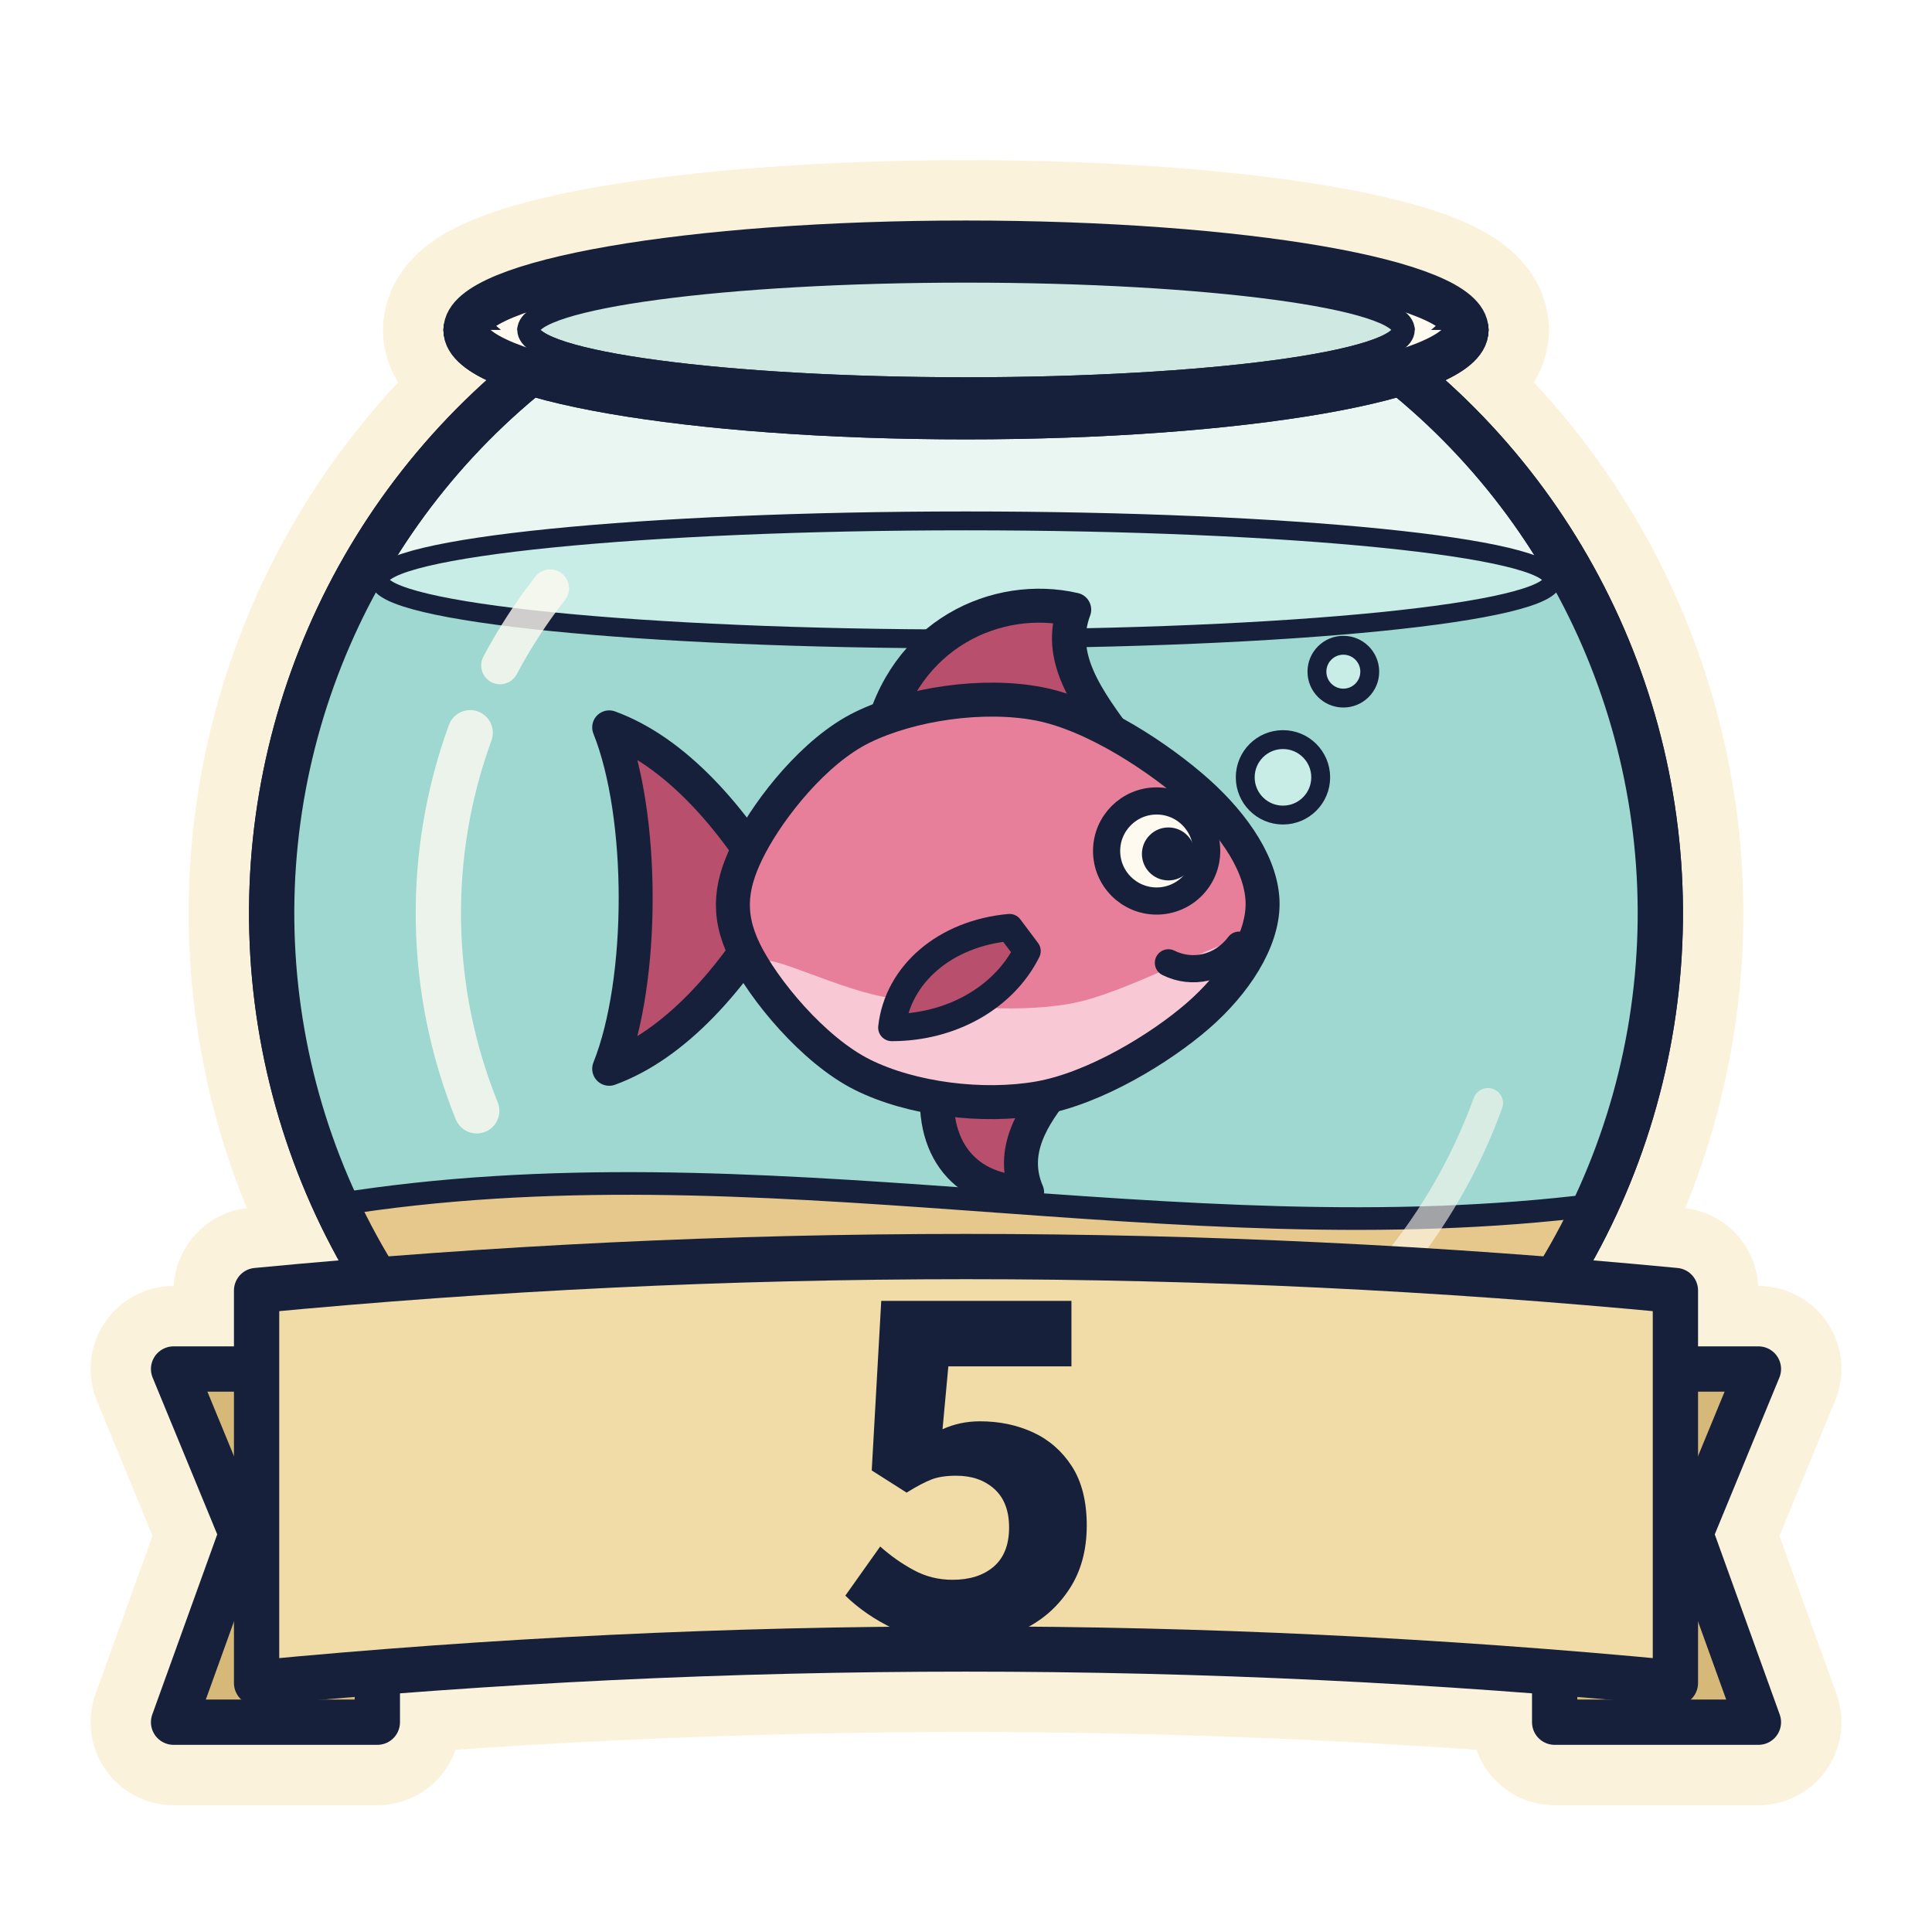
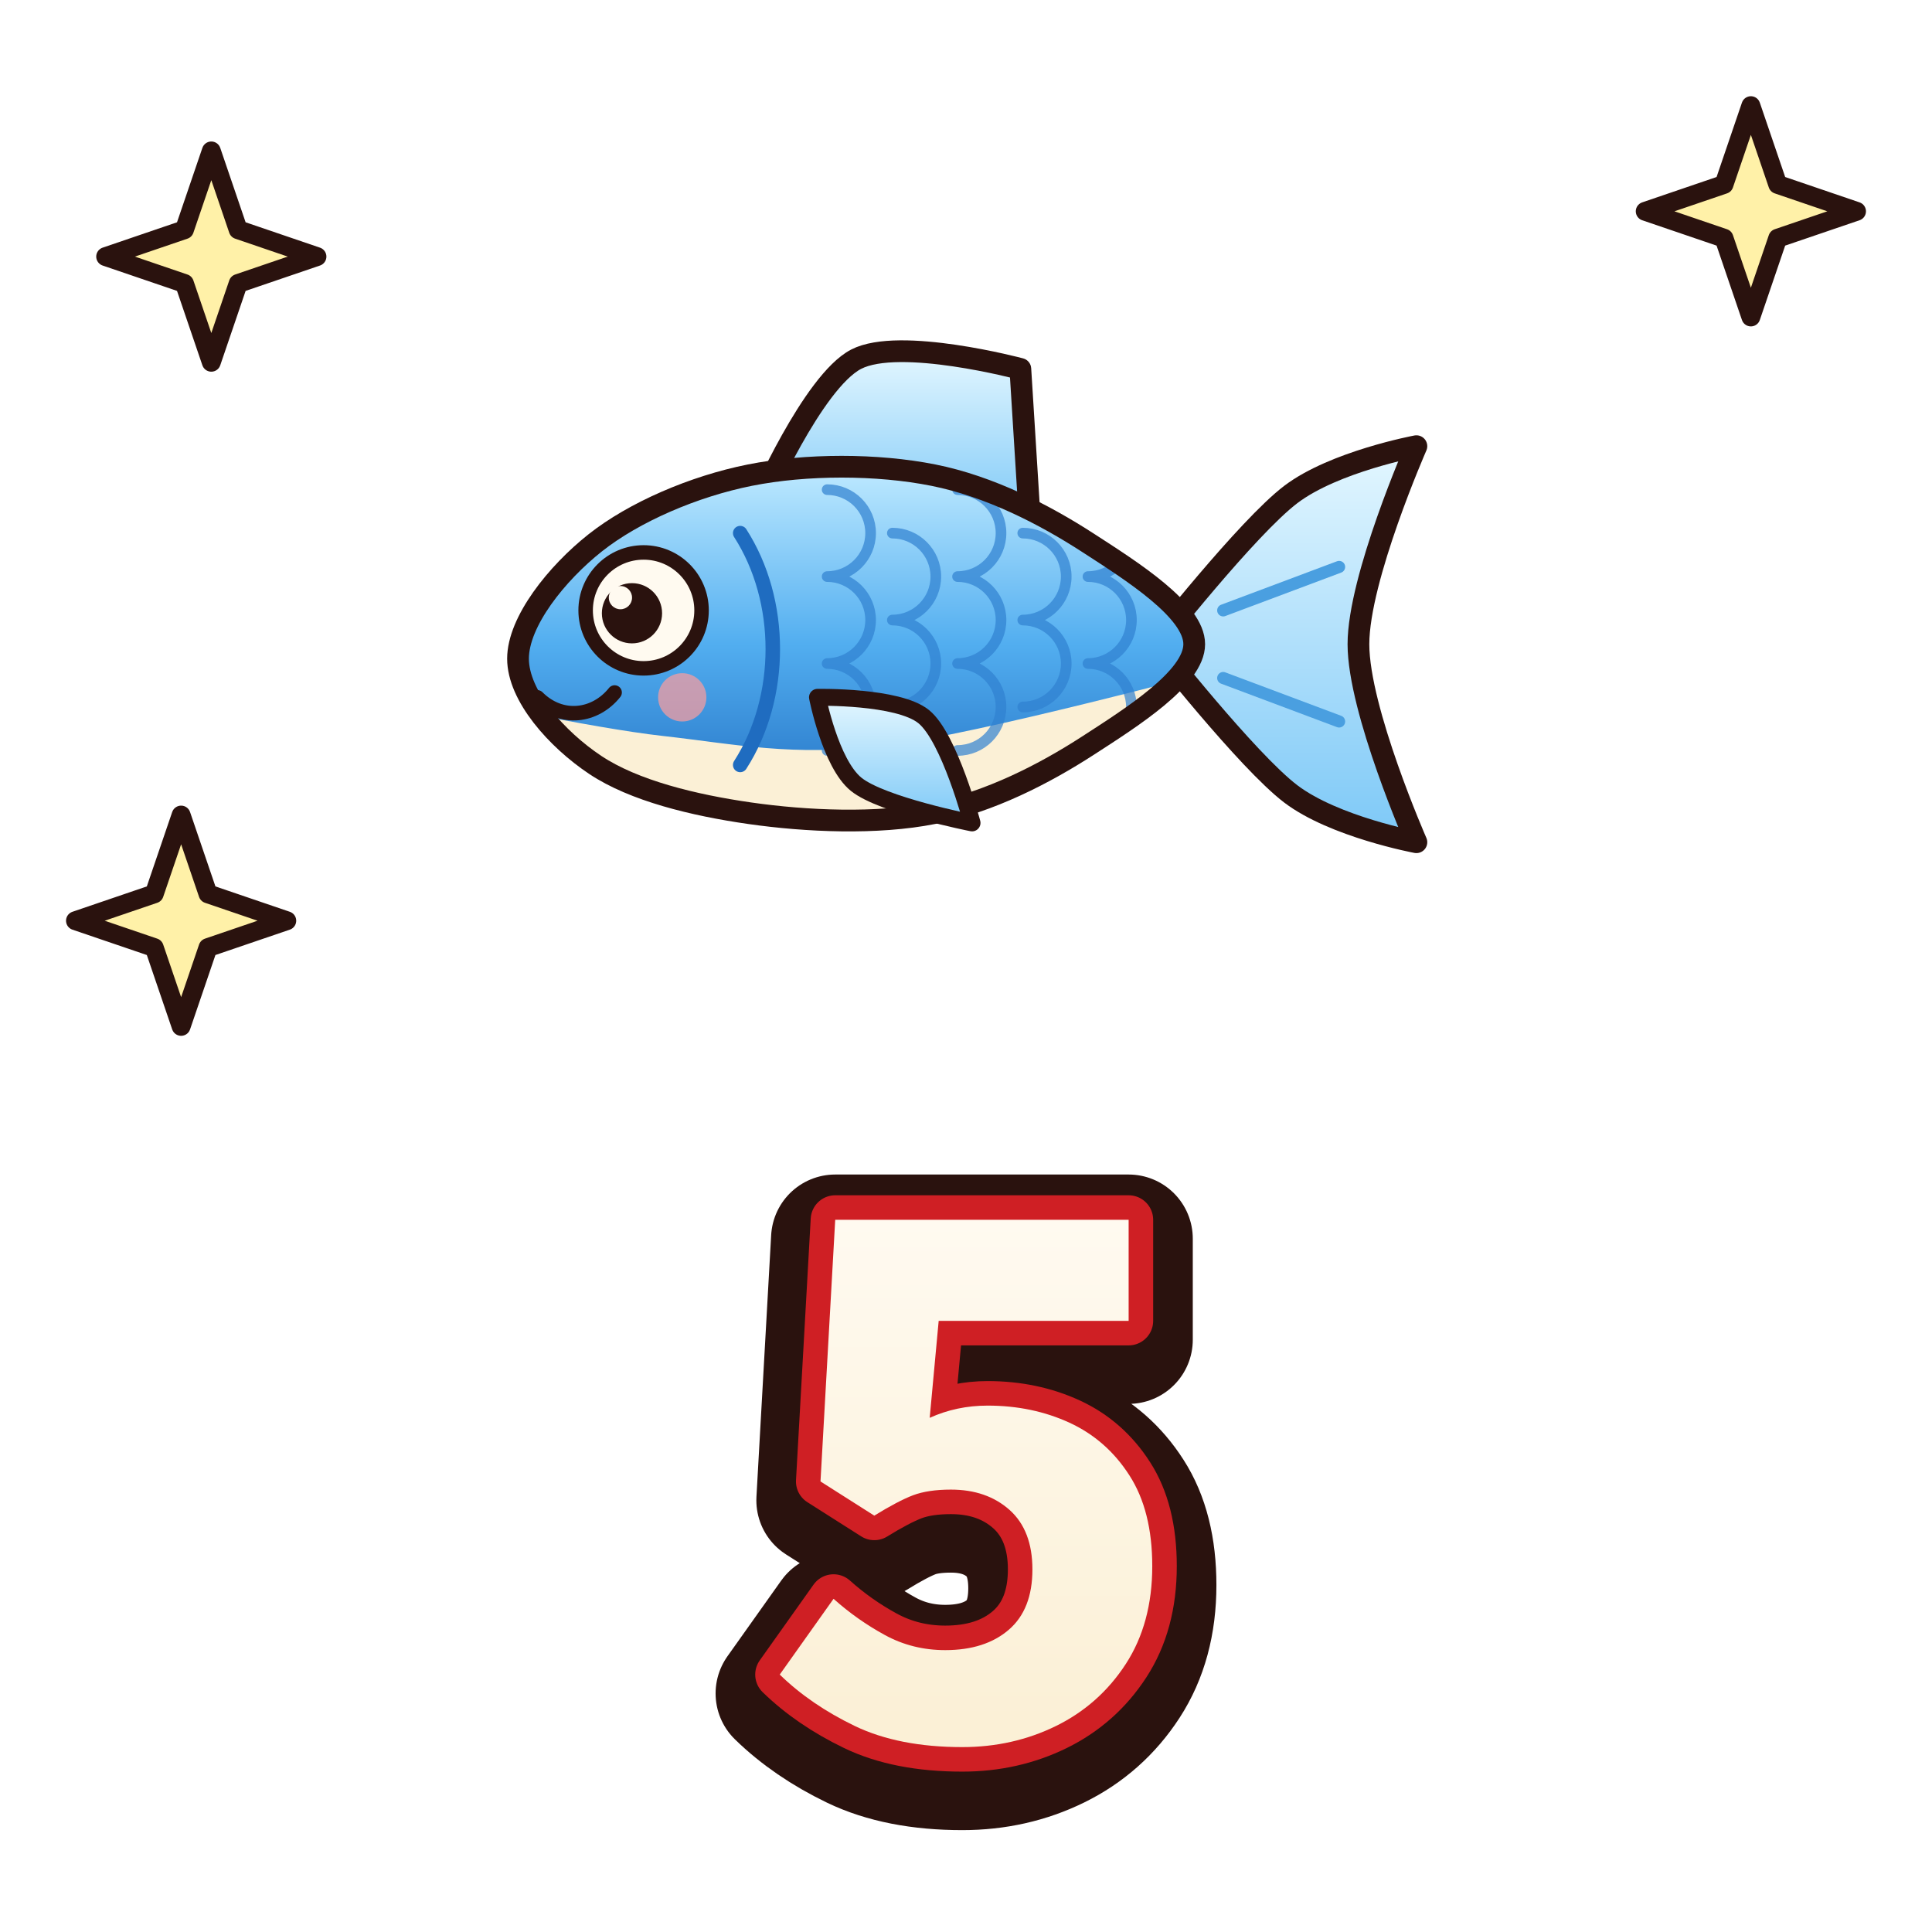
<svg xmlns="http://www.w3.org/2000/svg" width="256" height="256" viewBox="0 0 256 256">
+   <defs>
+     <linearGradient id="linear-gradient-1" x1="170.4" y1="59.12" x2="170.4" y2="111.6" gradientUnits="userSpaceOnUse">
+       <stop offset="0" stop-color="#e4f7ff" />
+       <stop offset="1" stop-color="#7cc8f7" />
+     </linearGradient>
+     <linearGradient id="linear-gradient-2" x1="118.56" y1="46.54" x2="118.56" y2="69.36" gradientUnits="userSpaceOnUse">
+       <stop offset="0" stop-color="#e4f7ff" />
+       <stop offset="1" stop-color="#7cc8f7" />
+     </linearGradient>
+     <clipPath id="clip-path-1">
+       <path d="M68.64 87.28 C68.64 82.37 73.76 75.97 78.88 71.92 C84 67.87 91.89 64.45 99.36 62.96 C106.83 61.47 116.21 61.47 123.68 62.96 C131.15 64.45 138.4 68.19 144.16 71.92 C149.92 75.65 158.24 80.88 158.24 85.36 C158.24 89.84 149.92 95.07 144.16 98.8 C138.4 102.53 131.15 106.27 123.68 107.76 C116.21 109.25 106.83 108.83 99.36 107.76 C91.89 106.69 84 104.77 78.88 101.36 C73.76 97.95 68.64 92.19 68.64 87.28 Z" />
+     </clipPath>
+     <linearGradient id="linear-gradient-3" x1="113.44" y1="61.84" x2="113.44" y2="108.73" gradientUnits="userSpaceOnUse">
+       <stop offset="0" stop-color="#bfeaff" />
+       <stop offset="0.5" stop-color="#52aef0" />
+       <stop offset="1" stop-color="#1f6cc0" />
+     </linearGradient>
+     <linearGradient id="linear-gradient-4" x1="118.56" y1="92.4" x2="118.56" y2="109.04" gradientUnits="userSpaceOnUse">
+       <stop offset="0" stop-color="#e4f7ff" />
+       <stop offset="1" stop-color="#7cc8f7" />
+     </linearGradient>
+     <linearGradient id="linear-gradient-5" x1="0" y1="162" x2="0" y2="228" gradientUnits="userSpaceOnUse">
+       <stop offset="0" stop-color="#fffaf0" />
+       <stop offset="1" stop-color="#fbf0d6" />
+     </linearGradient>
+   </defs>
  <g>
    <g>
-       <path d="M61.76 43.72 L69.3 50.16 C44.26 70.91 32.03 103.34 37.14 135.45 C42.25 167.57 63.94 194.61 94.18 206.56 L161.82 206.56 C192.06 194.61 213.75 167.57 218.86 135.45 C223.97 103.34 211.74 70.91 186.7 50.16 L194.24 43.72 Z" fill="#fbf2dc" stroke="#fbf2dc" stroke-width="22" stroke-linecap="round" stroke-linejoin="round" />
-       <ellipse cx="128" cy="43.72" rx="66.24" ry="11.5" fill="#fbf2dc" stroke="#fbf2dc" stroke-width="22" stroke-linecap="round" stroke-linejoin="round" />
-       <polygon points="50,181.4 23,181.4 32,203.24 23,228.2 50,228.2" fill="#fbf2dc" stroke="#fbf2dc" stroke-width="22" stroke-linecap="round" stroke-linejoin="round" />
-       <polygon points="206,181.4 233,181.4 224,203.24 233,228.2 206,228.2" fill="#fbf2dc" stroke="#fbf2dc" stroke-width="22" stroke-linecap="round" stroke-linejoin="round" />
-       <path d="M34 171 C96.67 165 159.33 165 222 171 L222 223 C159.33 217 96.67 217 34 223 Z" fill="#fbf2dc" stroke="#fbf2dc" stroke-width="22" stroke-linecap="round" stroke-linejoin="round" />
+       <path d="M153.12 85.36 C153.12 85.36 165.28 69.89 171.04 65.52 C176.8 61.15 187.68 59.12 187.68 59.12 C187.68 59.12 180 76.61 180 85.36 C180 94.11 187.68 111.6 187.68 111.6 C187.68 111.6 176.8 109.57 171.04 105.2 C165.28 100.83 153.12 85.36 153.12 85.36 Z" fill="url(#linear-gradient-1)" stroke="#2a120e" stroke-width="2.88" stroke-linecap="round" stroke-linejoin="round" />
+       <path d="M162.08 80.88 L177.44 75.12 M162.08 89.84 L177.44 95.6" fill="none" stroke="#4a9fe0" stroke-width="1.6" stroke-linecap="round" stroke-linejoin="round" />
+       <path d="M100.64 66.8 C100.64 66.8 107.68 50.59 113.44 47.6 C119.2 44.61 135.2 48.88 135.2 48.88 L136.48 69.36 Z" fill="url(#linear-gradient-2)" stroke="#2a120e" stroke-width="2.88" stroke-linecap="round" stroke-linejoin="round" />
+       <g clip-path="url(#clip-path-1)">
+         <path d="M68.64 87.28 C68.64 82.37 73.76 75.97 78.88 71.92 C84 67.87 91.89 64.45 99.36 62.96 C106.83 61.47 116.21 61.47 123.68 62.96 C131.15 64.45 138.4 68.19 144.16 71.92 C149.92 75.65 158.24 80.88 158.24 85.36 C158.24 89.84 149.92 95.07 144.16 98.8 C138.4 102.53 131.15 106.27 123.68 107.76 C116.21 109.25 106.83 108.83 99.36 107.76 C91.89 106.69 84 104.77 78.88 101.36 C73.76 97.95 68.64 92.19 68.64 87.28 Z" fill="url(#linear-gradient-3)" />
+         <path d="M59.68 92.4 C59.68 92.4 78.24 96.45 87.84 97.52 C97.44 98.59 104.91 100.29 117.28 98.8 C129.65 97.31 162.08 88.56 162.08 88.56 L162.08 119.28 L59.68 119.28 Z" fill="#fbf0d6" />
+         <path d="M109.6 64.88 C112.78 64.88 115.36 67.46 115.36 70.64 C115.36 73.82 112.78 76.4 109.6 76.4 M109.6 76.4 C112.78 76.4 115.36 78.98 115.36 82.16 C115.36 85.34 112.78 87.92 109.6 87.92 M109.6 87.92 C112.78 87.92 115.36 90.5 115.36 93.68 C115.36 96.86 112.78 99.44 109.6 99.44 M118.24 70.64 C121.42 70.64 124 73.22 124 76.4 C124 79.58 121.42 82.16 118.24 82.16 M118.24 82.16 C121.42 82.16 124 84.74 124 87.92 C124 91.1 121.42 93.68 118.24 93.68 M126.88 64.88 C130.06 64.88 132.64 67.46 132.64 70.64 C132.64 73.82 130.06 76.4 126.88 76.4 M126.88 76.4 C130.06 76.4 132.64 78.98 132.64 82.16 C132.64 85.34 130.06 87.92 126.88 87.92 M126.88 87.92 C130.06 87.92 132.64 90.5 132.64 93.68 C132.64 96.86 130.06 99.44 126.88 99.44 M135.52 70.64 C138.7 70.64 141.28 73.22 141.28 76.4 C141.28 79.58 138.7 82.16 135.52 82.16 M135.52 82.16 C138.7 82.16 141.28 84.74 141.28 87.92 C141.28 91.1 138.7 93.68 135.52 93.68 M144.16 64.88 C147.34 64.88 149.92 67.46 149.92 70.64 C149.92 73.82 147.34 76.4 144.16 76.4 M144.16 76.4 C147.34 76.4 149.92 78.98 149.92 82.16 C149.92 85.34 147.34 87.92 144.16 87.92 M144.16 87.92 C147.34 87.92 149.92 90.5 149.92 93.68 C149.92 96.86 147.34 99.44 144.16 99.44" fill="none" stroke="#2f80d0" stroke-width="1.41" stroke-linecap="round" stroke-linejoin="round" opacity="0.7" />
+       </g>
+       <path d="M68.64 87.28 C68.64 82.37 73.76 75.97 78.88 71.92 C84 67.87 91.89 64.45 99.36 62.96 C106.83 61.47 116.21 61.47 123.68 62.96 C131.15 64.45 138.4 68.19 144.16 71.92 C149.92 75.65 158.24 80.88 158.24 85.36 C158.24 89.84 149.92 95.07 144.16 98.8 C138.4 102.53 131.15 106.27 123.68 107.76 C116.21 109.25 106.83 108.83 99.36 107.76 C91.89 106.69 84 104.77 78.88 101.36 C73.76 97.95 68.64 92.19 68.64 87.28 Z" fill="none" stroke="#2a120e" stroke-width="2.88" stroke-linecap="round" stroke-linejoin="round" />
+       <path d="M98.08 70.64 C103.84 79.6 103.84 92.4 98.08 101.36" fill="none" stroke="#1f6cc0" stroke-width="1.92" stroke-linecap="round" stroke-linejoin="round" />
+       <path d="M108.32 92.4 C108.32 92.4 118.99 92.19 122.4 94.96 C125.81 97.73 128.8 109.04 128.8 109.04 C128.8 109.04 116.85 106.69 113.44 103.92 C110.03 101.15 108.32 92.4 108.32 92.4 Z" fill="url(#linear-gradient-4)" stroke="#2a120e" stroke-width="2.24" stroke-linecap="round" stroke-linejoin="round" />
+       <circle cx="85.28" cy="80.88" r="7.68" fill="#fffaf0" stroke="#2a120e" stroke-width="1.92" stroke-linecap="round" stroke-linejoin="round" />
+       <circle cx="83.74" cy="81.26" r="3.99" fill="#2a120e" />
+       <circle cx="82.21" cy="79.19" r="1.54" fill="#fffaf0" />
+       <path d="M71.2 92.4 C74.4 95.6 78.88 94.96 81.44 91.76" fill="none" stroke="#2a120e" stroke-width="1.92" stroke-linecap="round" stroke-linejoin="round" />
+       <circle cx="90.4" cy="92.4" r="3.2" fill="#ff9d9d" opacity="0.7" />
+     </g>
+     <polygon points="28,20 31.56,30.44 42,34 31.56,37.56 28,48 24.44,37.56 14,34 24.44,30.44" fill="#fff1a8" stroke="#2a120e" stroke-width="2.5" stroke-linecap="round" stroke-linejoin="round" />
+     <polygon points="232,14 235.56,24.44 246,28 235.56,31.56 232,42 228.44,31.56 218,28 228.44,24.44" fill="#fff1a8" stroke="#2a120e" stroke-width="2.5" stroke-linecap="round" stroke-linejoin="round" />
+     <polygon points="24,108 27.56,118.44 38,122 27.56,125.56 24,136 20.44,125.56 10,122 20.44,118.44" fill="#fff1a8" stroke="#2a120e" stroke-width="2.5" stroke-linecap="round" stroke-linejoin="round" />
+     <g>
+       <path d="M127.51 234 C121.9 234 117.15 233.07 113.26 231.2 C109.37 229.32 106.06 227.06 103.32 224.39 L110.45 214.35 C112.54 216.22 114.81 217.82 117.25 219.15 C119.7 220.49 122.37 221.15 125.25 221.15 C128.77 221.15 131.58 220.25 133.67 218.45 C135.76 216.65 136.8 213.99 136.8 210.46 C136.8 207 135.79 204.38 133.78 202.58 C131.76 200.78 129.17 199.88 126 199.88 C123.99 199.88 122.31 200.13 120.98 200.63 C119.65 201.14 117.94 202.04 115.85 203.33 L108.72 198.8 L110.67 164.13 L149.55 164.13 L149.55 177.52 L124.38 177.52 L123.19 190.37 C125.57 189.29 128.13 188.75 130.86 188.75 C134.82 188.75 138.44 189.51 141.72 191.02 C144.99 192.53 147.64 194.85 149.65 197.99 C151.67 201.12 152.68 205.13 152.68 210.03 C152.68 215.07 151.51 219.39 149.17 222.99 C146.83 226.59 143.75 229.32 139.93 231.2 C136.12 233.07 131.98 234 127.51 234 Z" fill="#2a120e" stroke="#2a120e" stroke-width="17" stroke-linecap="round" stroke-linejoin="round" />
    </g>
    <g>
-       <path d="M61.76 43.72 L69.3 50.16 C44.26 70.91 32.03 103.34 37.14 135.45 C42.25 167.57 63.94 194.61 94.18 206.56 L161.82 206.56 C192.06 194.61 213.75 167.57 218.86 135.45 C223.97 103.34 211.74 70.91 186.7 50.16 L194.24 43.72 Z" fill="#eaf6f2" stroke="#16203a" stroke-width="6" stroke-linecap="round" stroke-linejoin="round" />
-       <ellipse cx="128" cy="43.72" rx="66.24" ry="11.5" fill="#fffaf0" stroke="#16203a" stroke-width="6" stroke-linecap="round" stroke-linejoin="round" />
-       <ellipse cx="128" cy="43.72" rx="57.96" ry="7.77" fill="#cfe8e2" stroke="#16203a" stroke-width="3" stroke-linecap="round" stroke-linejoin="round" />
-       <path d="M47.29 76.84 C34.62 99.99 32.51 127.46 41.48 152.28 C50.45 177.09 69.64 196.86 94.18 206.56 L161.82 206.56 C186.36 196.86 205.55 177.09 214.52 152.28 C223.49 127.46 221.38 99.99 208.71 76.84 Z" fill="#9ed8d0" />
-       <ellipse cx="128" cy="76.84" rx="77.71" ry="7.82" fill="#c8ece6" stroke="#16203a" stroke-width="2.5" stroke-linecap="round" stroke-linejoin="round" />
-       <path d="M44.51 159.64 C100.4 150.64 155.6 166.64 211.49 159.64 C201.57 181.08 183.79 197.88 161.82 206.56 L94.18 206.56 C72.21 197.88 54.43 181.08 44.51 159.64 Z" fill="#e6c88c" stroke="#16203a" stroke-width="3" stroke-linecap="round" stroke-linejoin="round" />
-       <circle cx="170" cy="103" r="5" fill="#c8ece6" stroke="#16203a" stroke-width="2.5" stroke-linecap="round" stroke-linejoin="round" />
-       <circle cx="178" cy="89" r="3.5" fill="#c8ece6" stroke="#16203a" stroke-width="2.5" stroke-linecap="round" stroke-linejoin="round" />
-       <g>
-         <path d="M103.34 119 C97.1 108.08 89.3 99.5 80.72 96.38 C85.4 108.08 85.4 129.92 80.72 141.62 C89.3 138.5 97.1 129.92 103.34 119 Z" fill="#b84f6c" stroke="#16203a" stroke-width="4.5" stroke-linecap="round" stroke-linejoin="round" />
-         <path d="M116.6 97.94 C119.72 83.9 132.2 78.44 142.34 80.78 C140 87.02 143.9 92.48 148.58 98.72 Z" fill="#b84f6c" stroke="#16203a" stroke-width="4.5" stroke-linecap="round" stroke-linejoin="round" />
-         <path d="M124.4 142.4 C122.84 152.54 128.3 158 136.1 158 C133.76 152.54 136.88 147.86 140 143.96 Z" fill="#b84f6c" stroke="#16203a" stroke-width="4.5" stroke-linecap="round" stroke-linejoin="round" />
-         <path d="M167.3 119.78 C167.3 114.84 163.66 109.38 158.72 104.96 C153.78 100.54 145.07 94.69 137.66 93.26 C130.25 91.83 120.63 93.26 114.26 96.38 C107.89 99.5 102.04 107.04 99.44 111.98 C96.84 116.92 96.19 120.95 98.66 126.02 C101.13 131.09 107.76 139.15 114.26 142.4 C120.76 145.65 130.25 146.82 137.66 145.52 C145.07 144.22 153.78 138.89 158.72 134.6 C163.66 130.31 167.3 124.72 167.3 119.78 Z" fill="#e77f9a" />
-         <path d="M164.96 124.46 C167.56 124.85 161.71 132 157.16 135.38 C152.61 138.76 144.68 143.7 137.66 144.74 C130.64 145.78 121.15 144.48 115.04 141.62 C108.93 138.76 100.48 129.14 101 127.58 C101.52 126.02 111.4 131.35 118.16 132.26 C124.92 133.17 133.76 134.34 141.56 133.04 C149.36 131.74 162.36 124.07 164.96 124.46 Z" fill="#f8c8d4" />
-         <path d="M167.3 119.78 C167.3 114.84 163.66 109.38 158.72 104.96 C153.78 100.54 145.07 94.69 137.66 93.26 C130.25 91.83 120.63 93.26 114.26 96.38 C107.89 99.5 102.04 107.04 99.44 111.98 C96.84 116.92 96.19 120.95 98.66 126.02 C101.13 131.09 107.76 139.15 114.26 142.4 C120.76 145.65 130.25 146.82 137.66 145.52 C145.07 144.22 153.78 138.89 158.72 134.6 C163.66 130.31 167.3 124.72 167.3 119.78 Z" fill="none" stroke="#16203a" stroke-width="4.5" stroke-linecap="round" stroke-linejoin="round" />
-         <path d="M133.76 122.9 C125.18 123.68 118.94 129.14 118.16 136.16 C125.96 136.16 132.98 132.26 136.1 126.02 Z" fill="#b84f6c" stroke="#16203a" stroke-width="3.6" stroke-linecap="round" stroke-linejoin="round" />
-         <circle cx="153.26" cy="112.76" r="6.63" fill="#fffaf0" stroke="#16203a" stroke-width="3.6" stroke-linecap="round" stroke-linejoin="round" />
-         <circle cx="154.82" cy="113.15" r="3.51" fill="#16203a" />
-         <path d="M164.18 125.24 C161.84 128.36 157.94 129.14 154.82 127.58" fill="none" stroke="#16203a" stroke-width="3.6" stroke-linecap="round" stroke-linejoin="round" />
-       </g>
-       <path d="M61.76 43.72 L69.3 50.16 C44.26 70.91 32.03 103.34 37.14 135.45 C42.25 167.57 63.94 194.61 94.18 206.56 L161.82 206.56 C192.06 194.61 213.75 167.57 218.86 135.45 C223.97 103.34 211.74 70.91 186.7 50.16 L194.24 43.72" fill="none" stroke="#16203a" stroke-width="6" stroke-linecap="round" stroke-linejoin="round" />
-       <path d="M61.76 43.72 C61.76 50.07 91.42 55.22 128 55.22 C164.58 55.22 194.24 50.07 194.24 43.72 L185.96 43.72 C185.96 48.01 160.01 51.49 128 51.49 C95.99 51.49 70.04 48.01 70.04 43.72 Z" fill="#fffaf0" />
-       <path d="M61.76 43.72 C61.76 50.07 91.42 55.22 128 55.22 C164.58 55.22 194.24 50.07 194.24 43.72" fill="none" stroke="#16203a" stroke-width="6" stroke-linecap="round" stroke-linejoin="round" />
-       <path d="M70.04 43.72 C70.04 48.01 95.99 51.49 128 51.49 C160.01 51.49 185.96 48.01 185.96 43.72" fill="none" stroke="#16203a" stroke-width="3" stroke-linecap="round" stroke-linejoin="round" />
-       <path d="M63.17 147.19 C56.7 131.17 56.39 113.32 62.3 97.09" fill="none" stroke="#fffaf0" stroke-width="6" stroke-linecap="round" stroke-linejoin="round" opacity="0.8" />
-       <path d="M66.26 88.17 C68.17 84.58 70.39 81.16 72.9 77.95" fill="none" stroke="#fffaf0" stroke-width="5" stroke-linecap="round" stroke-linejoin="round" opacity="0.8" />
-       <path d="M197.16 146.17 C194.52 153.43 190.75 160.22 186 166.31" fill="none" stroke="#fffaf0" stroke-width="4" stroke-linecap="round" stroke-linejoin="round" opacity="0.6" />
-       <polygon points="50,181.4 23,181.4 32,203.24 23,228.2 50,228.2" fill="#d6b878" stroke="#16203a" stroke-width="6" stroke-linecap="round" stroke-linejoin="round" />
-       <polygon points="206,181.4 233,181.4 224,203.24 233,228.2 206,228.2" fill="#d6b878" stroke="#16203a" stroke-width="6" stroke-linecap="round" stroke-linejoin="round" />
-       <path d="M34 171 C96.67 165 159.33 165 222 171 L222 223 C159.33 217 96.67 217 34 223 Z" fill="#f1dba6" stroke="#16203a" stroke-width="6" stroke-linecap="round" stroke-linejoin="round" />
-       <g>
-         <path d="M127.69 217.66 C124.05 217.66 120.97 217.05 118.45 215.84 C115.93 214.63 113.78 213.16 112.01 211.43 L116.63 204.92 C117.98 206.13 119.45 207.17 121.04 208.03 C122.62 208.9 124.35 209.33 126.22 209.33 C128.5 209.33 130.32 208.75 131.68 207.58 C133.03 206.41 133.71 204.69 133.71 202.4 C133.71 200.16 133.05 198.46 131.75 197.29 C130.44 196.12 128.76 195.54 126.71 195.54 C125.4 195.54 124.31 195.7 123.45 196.03 C122.59 196.36 121.48 196.94 120.13 197.78 L115.51 194.84 L116.77 172.37 L141.97 172.37 L141.97 181.05 L125.66 181.05 L124.89 189.38 C126.43 188.68 128.08 188.33 129.86 188.33 C132.42 188.33 134.77 188.82 136.89 189.8 C139.01 190.78 140.73 192.28 142.04 194.31 C143.34 196.34 144 198.95 144 202.12 C144 205.39 143.24 208.19 141.72 210.52 C140.2 212.85 138.21 214.63 135.74 215.84 C133.26 217.05 130.58 217.66 127.69 217.66 Z" fill="#16203a" />
-       </g>
+       <path d="M127.51 231.5 C121.9 231.5 117.15 230.57 113.26 228.7 C109.37 226.82 106.06 224.56 103.32 221.89 L110.45 211.85 C112.54 213.72 114.81 215.32 117.25 216.65 C119.7 217.99 122.37 218.65 125.25 218.65 C128.77 218.65 131.58 217.75 133.67 215.95 C135.76 214.15 136.8 211.49 136.8 207.96 C136.8 204.5 135.79 201.88 133.78 200.08 C131.76 198.28 129.17 197.38 126 197.38 C123.99 197.38 122.31 197.63 120.98 198.13 C119.65 198.64 117.94 199.54 115.85 200.83 L108.72 196.3 L110.67 161.63 L149.55 161.63 L149.55 175.02 L124.38 175.02 L123.19 187.87 C125.57 186.79 128.13 186.25 130.86 186.25 C134.82 186.25 138.44 187.01 141.72 188.52 C144.99 190.03 147.64 192.35 149.65 195.49 C151.67 198.62 152.68 202.63 152.68 207.53 C152.68 212.57 151.51 216.89 149.17 220.49 C146.83 224.09 143.75 226.82 139.93 228.7 C136.12 230.57 131.98 231.5 127.51 231.5 Z" fill="#cf1f24" stroke="#cf1f24" stroke-width="6.5" stroke-linecap="round" stroke-linejoin="round" />
+     </g>
+     <g>
+       <path d="M127.51 231.5 C121.9 231.5 117.15 230.57 113.26 228.7 C109.37 226.82 106.06 224.56 103.32 221.89 L110.45 211.85 C112.54 213.72 114.81 215.32 117.25 216.65 C119.7 217.99 122.37 218.65 125.25 218.65 C128.77 218.65 131.58 217.75 133.67 215.95 C135.76 214.15 136.8 211.49 136.8 207.96 C136.8 204.5 135.79 201.88 133.78 200.08 C131.76 198.28 129.17 197.38 126 197.38 C123.99 197.38 122.31 197.63 120.98 198.13 C119.65 198.64 117.94 199.54 115.85 200.83 L108.72 196.3 L110.67 161.63 L149.55 161.63 L149.55 175.02 L124.38 175.02 L123.19 187.87 C125.57 186.79 128.13 186.25 130.86 186.25 C134.82 186.25 138.44 187.01 141.72 188.52 C144.99 190.03 147.64 192.35 149.65 195.49 C151.67 198.62 152.68 202.63 152.68 207.53 C152.68 212.57 151.51 216.89 149.17 220.49 C146.83 224.09 143.75 226.82 139.93 228.7 C136.12 230.57 131.98 231.5 127.51 231.5 Z" fill="url(#linear-gradient-5)" />
    </g>
  </g>
</svg>
